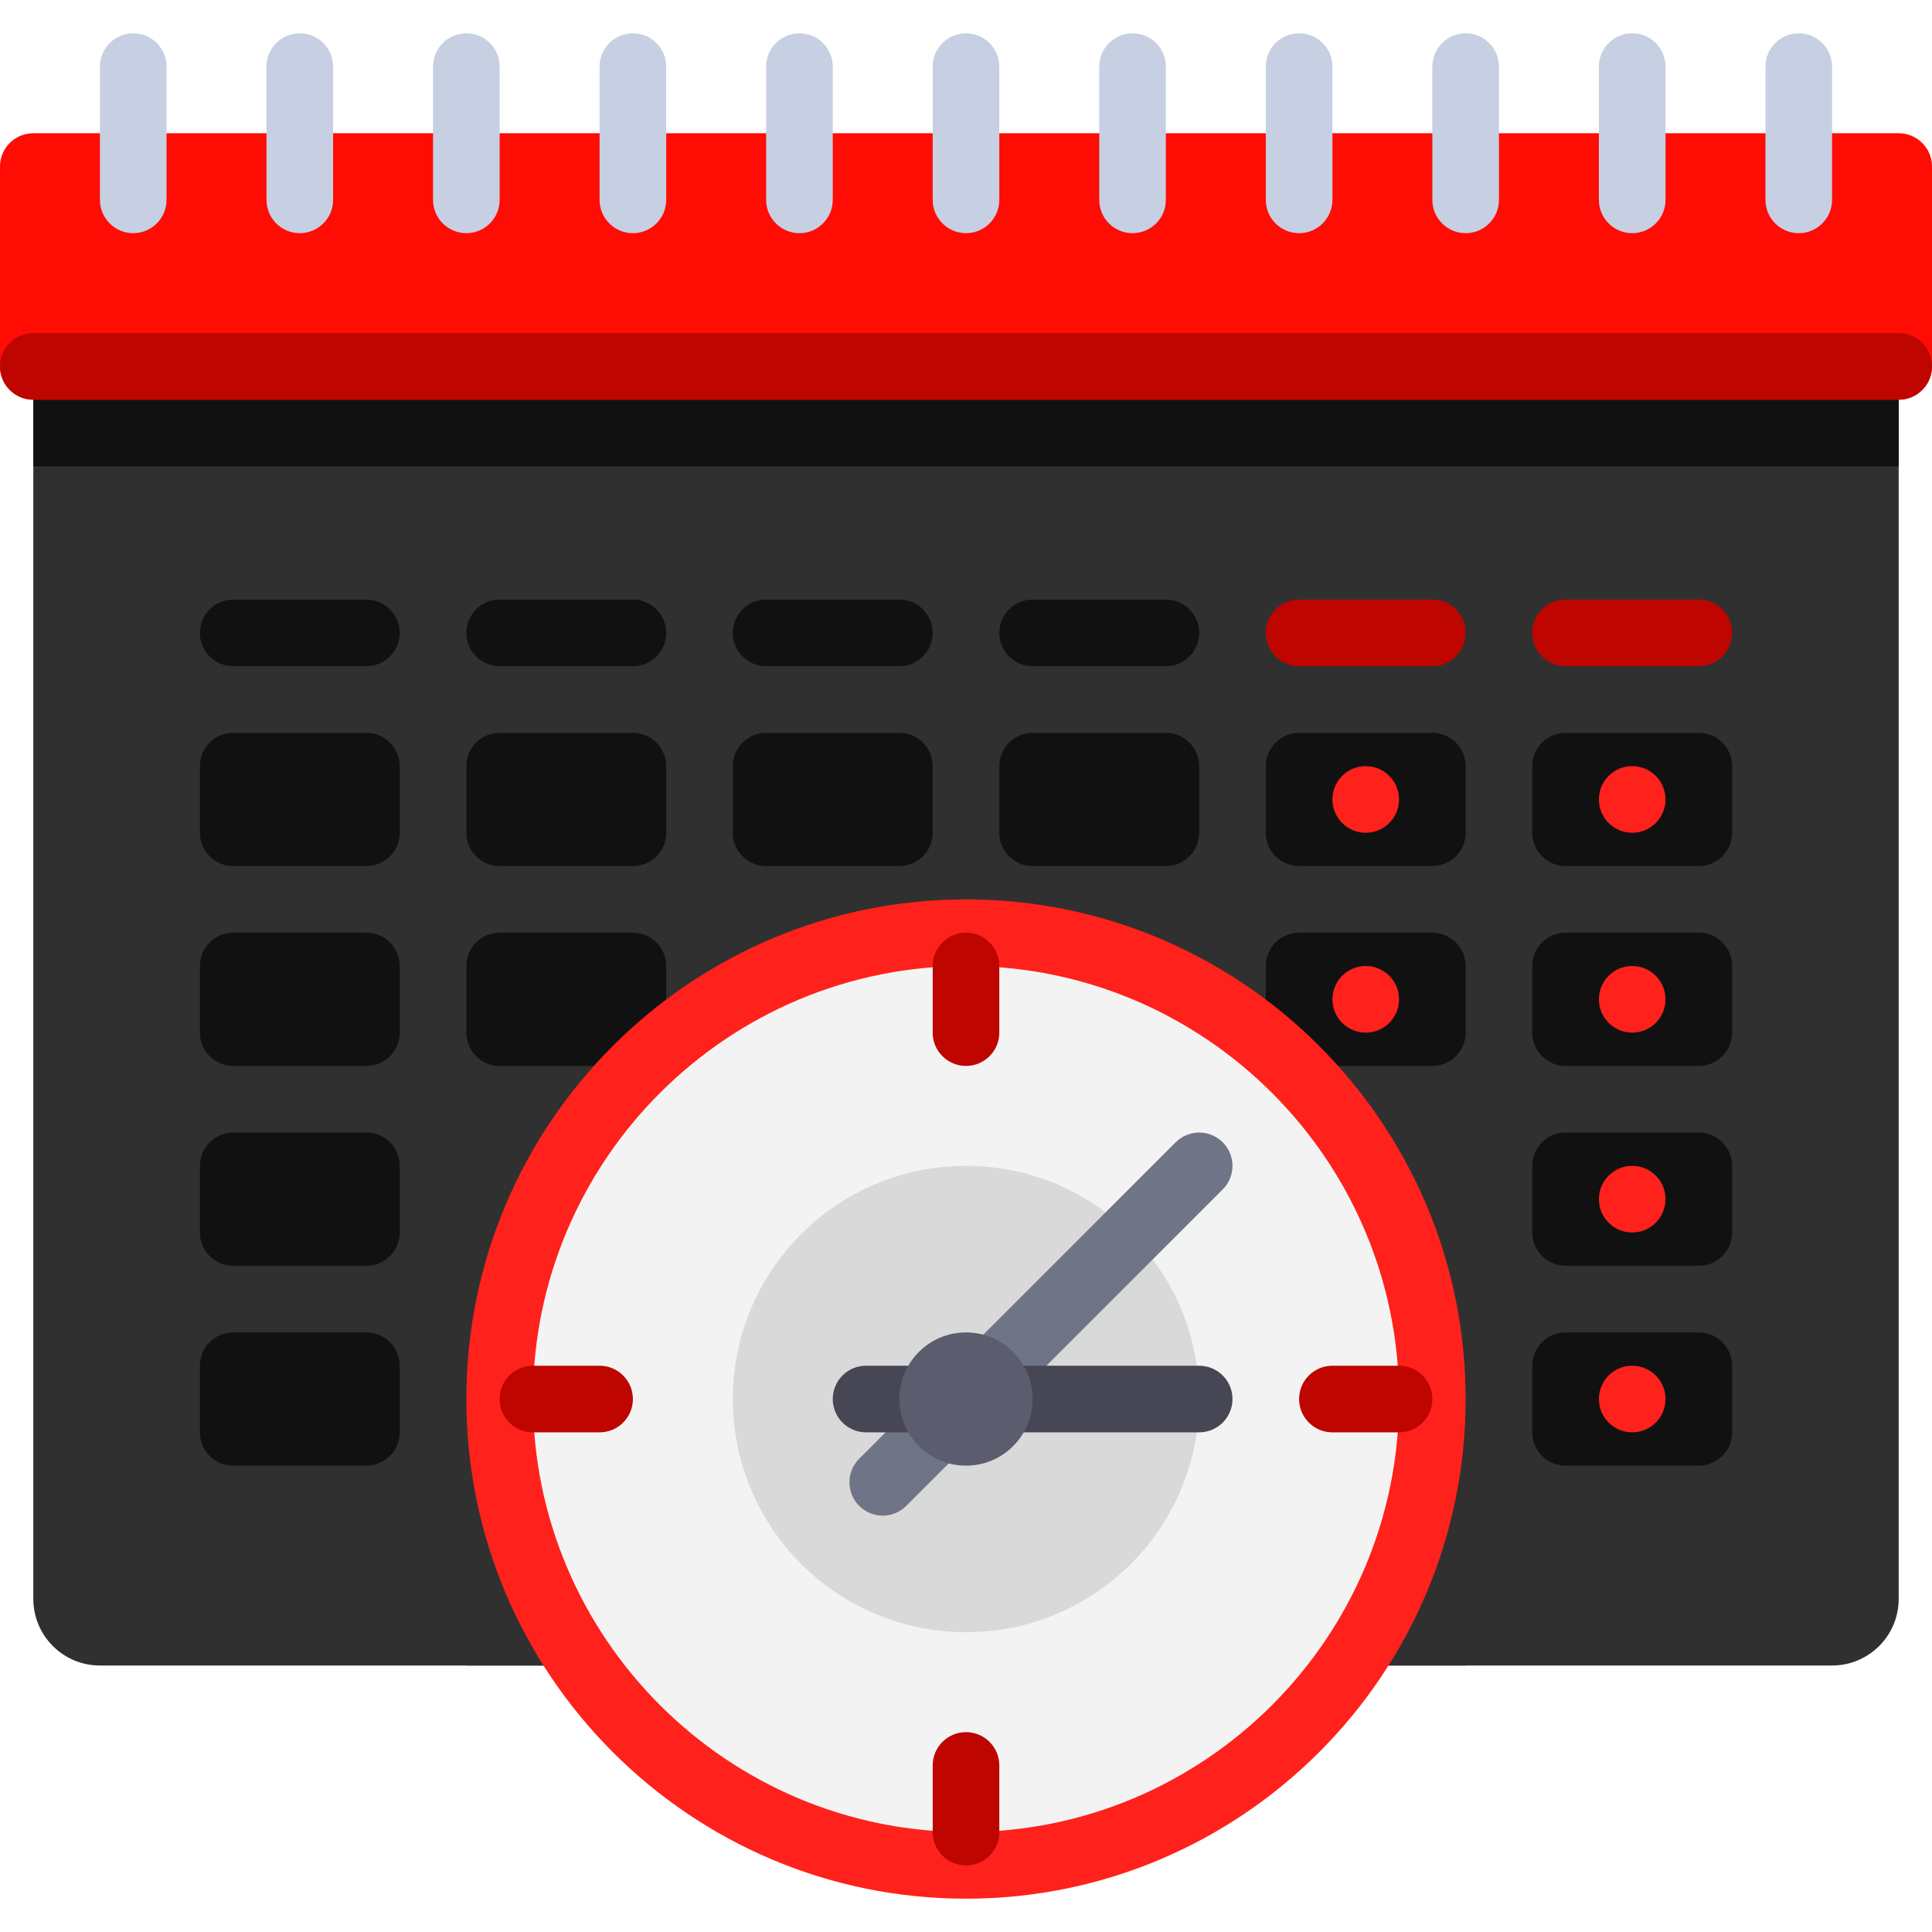
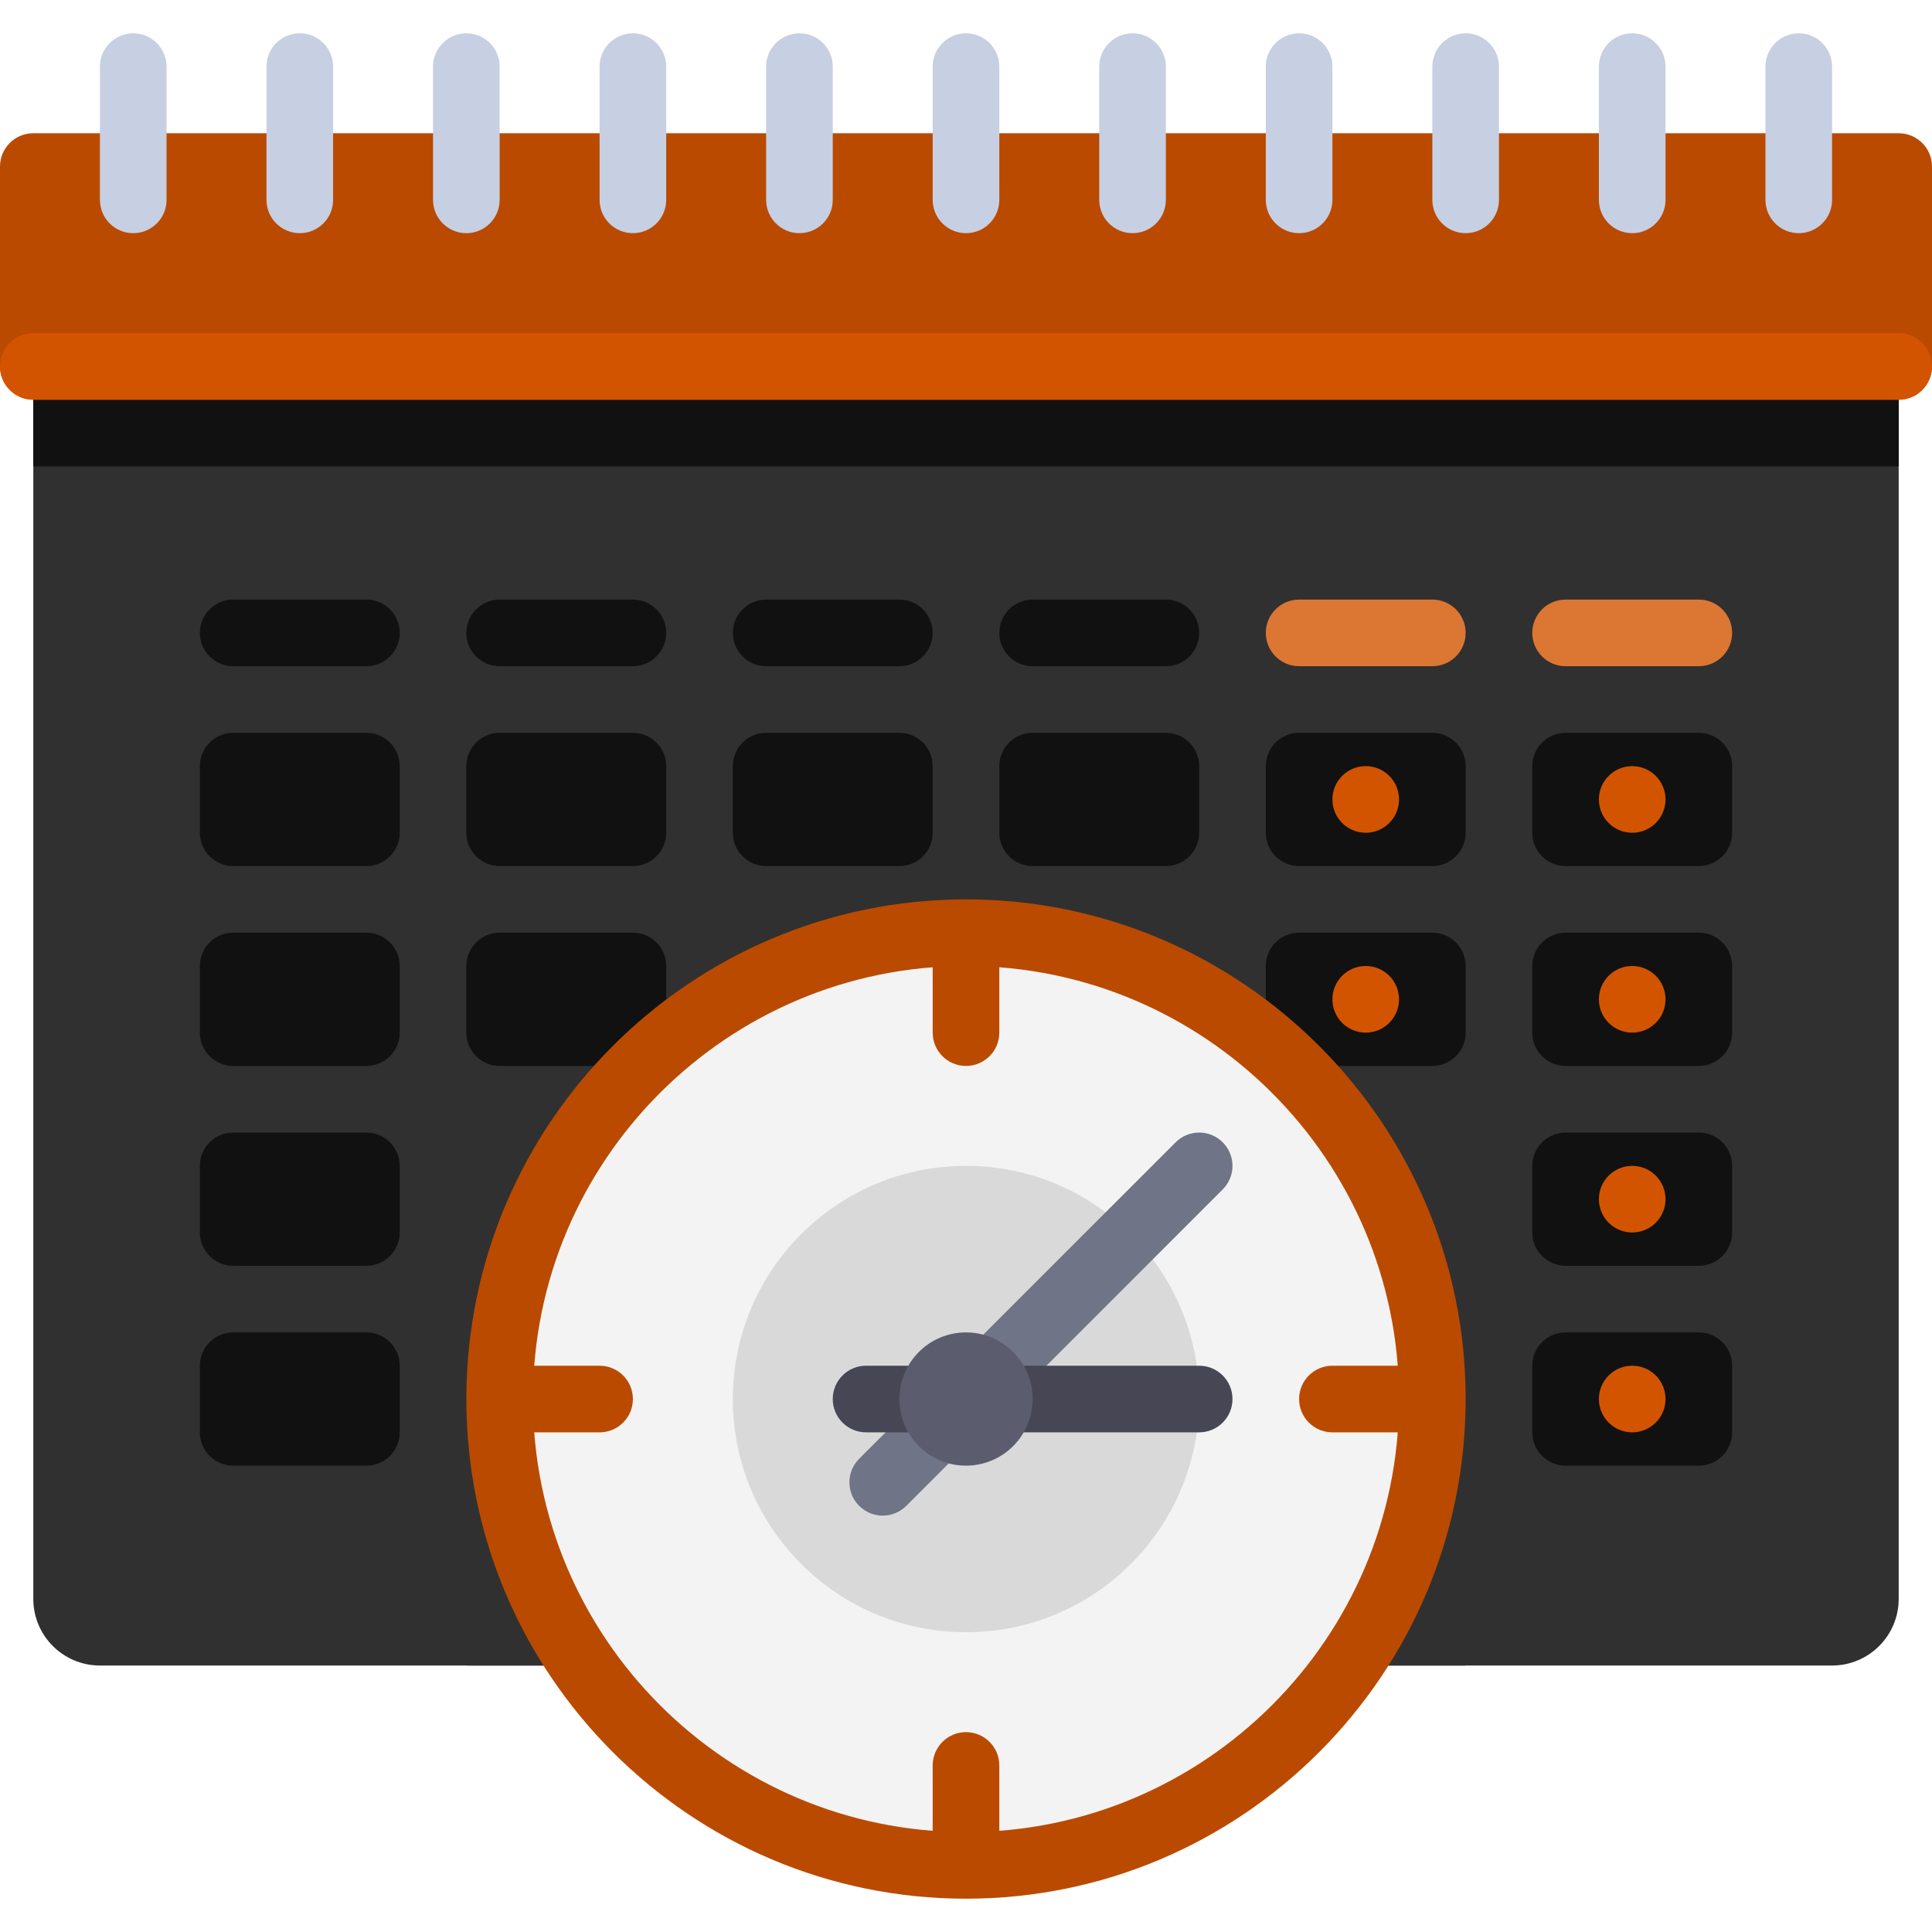
<svg xmlns="http://www.w3.org/2000/svg" version="1.1" id="Layer_1" x="0px" y="0px" viewBox="0 0 512 512" style="enable-background:new 0 0 512 512;" xml:space="preserve">
  <path style="fill:#303030;" d="M485.517,441.379H26.483c-9.751,0-17.655-7.904-17.655-17.655V88.276h494.345v335.448  C503.172,433.475,495.268,441.379,485.517,441.379z" />
  <g>
    <path style="fill:#303030;" d="M256,220.69c-82.748,0-150.069,67.316-150.069,150.069c0,25.523,6.442,49.557,17.727,70.621h264.683   c11.286-21.064,17.728-45.098,17.728-70.621C406.069,288.006,338.748,220.69,256,220.69z" />
    <rect x="8.828" y="88.276" style="fill:#111111;" width="494.345" height="35.31" />
  </g>
-   <path style="fill:#FF0C05;" d="M503.172,105.931H8.828c-4.875,0-8.828-3.953-8.828-8.828V44.138c0-4.875,3.953-8.828,8.828-8.828  h494.345c4.875,0,8.828,3.953,8.828,8.828v52.966C512,101.978,508.047,105.931,503.172,105.931z" />
-   <path style="fill:#BE0500;" d="M503.172,105.931H8.828c-4.875,0-8.828-3.953-8.828-8.828l0,0c0-4.875,3.953-8.828,8.828-8.828  h494.345c4.875,0,8.828,3.953,8.828,8.828l0,0C512,101.978,508.047,105.931,503.172,105.931z" />
+   <path style="fill:#BA4A00;" d="M503.172,105.931H8.828c-4.875,0-8.828-3.953-8.828-8.828V44.138c0-4.875,3.953-8.828,8.828-8.828  h494.345c4.875,0,8.828,3.953,8.828,8.828v52.966C512,101.978,508.047,105.931,503.172,105.931z" />
+   <path style="fill:#D35400;" d="M503.172,105.931H8.828c-4.875,0-8.828-3.953-8.828-8.828l0,0c0-4.875,3.953-8.828,8.828-8.828  h494.345c4.875,0,8.828,3.953,8.828,8.828l0,0C512,101.978,508.047,105.931,503.172,105.931z" />
  <g>
    <path style="fill:#C7CFE2;" d="M432.552,61.793c-4.875,0-8.828-3.948-8.828-8.828v-35.31c0-4.879,3.953-8.828,8.828-8.828   s8.828,3.948,8.828,8.828v35.31C441.379,57.845,437.427,61.793,432.552,61.793z" />
    <path style="fill:#C7CFE2;" d="M476.69,61.793c-4.875,0-8.828-3.948-8.828-8.828v-35.31c0-4.879,3.953-8.828,8.828-8.828   c4.875,0,8.828,3.948,8.828,8.828v35.31C485.517,57.845,481.565,61.793,476.69,61.793z" />
    <path style="fill:#C7CFE2;" d="M35.31,61.793c-4.875,0-8.828-3.948-8.828-8.828v-35.31c0-4.879,3.953-8.828,8.828-8.828   s8.828,3.948,8.828,8.828v35.31C44.138,57.845,40.185,61.793,35.31,61.793z" />
    <path style="fill:#C7CFE2;" d="M388.414,61.793c-4.875,0-8.828-3.948-8.828-8.828v-35.31c0-4.879,3.953-8.828,8.828-8.828   s8.828,3.948,8.828,8.828v35.31C397.241,57.845,393.289,61.793,388.414,61.793z" />
    <path style="fill:#C7CFE2;" d="M344.276,61.793c-4.875,0-8.828-3.948-8.828-8.828v-35.31c0-4.879,3.953-8.828,8.828-8.828   c4.875,0,8.828,3.948,8.828,8.828v35.31C353.103,57.845,349.151,61.793,344.276,61.793z" />
    <path style="fill:#C7CFE2;" d="M300.138,61.793c-4.875,0-8.828-3.948-8.828-8.828v-35.31c0-4.879,3.953-8.828,8.828-8.828   s8.828,3.948,8.828,8.828v35.31C308.966,57.845,305.013,61.793,300.138,61.793z" />
    <path style="fill:#C7CFE2;" d="M256,61.793c-4.875,0-8.828-3.948-8.828-8.828v-35.31c0-4.879,3.953-8.828,8.828-8.828   s8.828,3.948,8.828,8.828v35.31C264.828,57.845,260.875,61.793,256,61.793z" />
    <path style="fill:#C7CFE2;" d="M211.862,61.793c-4.875,0-8.828-3.948-8.828-8.828v-35.31c0-4.879,3.953-8.828,8.828-8.828   c4.875,0,8.828,3.948,8.828,8.828v35.31C220.69,57.845,216.737,61.793,211.862,61.793z" />
    <path style="fill:#C7CFE2;" d="M167.724,61.793c-4.875,0-8.828-3.948-8.828-8.828v-35.31c0-4.879,3.953-8.828,8.828-8.828   s8.828,3.948,8.828,8.828v35.31C176.552,57.845,172.599,61.793,167.724,61.793z" />
    <path style="fill:#C7CFE2;" d="M123.586,61.793c-4.875,0-8.828-3.948-8.828-8.828v-35.31c0-4.879,3.953-8.828,8.828-8.828   c4.875,0,8.828,3.948,8.828,8.828v35.31C132.414,57.845,128.461,61.793,123.586,61.793z" />
    <path style="fill:#C7CFE2;" d="M79.448,61.793c-4.875,0-8.828-3.948-8.828-8.828v-35.31c0-4.879,3.953-8.828,8.828-8.828   c4.875,0,8.828,3.948,8.828,8.828v35.31C88.276,57.845,84.323,61.793,79.448,61.793z" />
  </g>
  <g>
    <path style="fill:#111111;" d="M97.103,229.517h-35.31c-4.875,0-8.828-3.953-8.828-8.828v-17.655c0-4.875,3.953-8.828,8.828-8.828   h35.31c4.875,0,8.828,3.953,8.828,8.828v17.655C105.931,225.565,101.978,229.517,97.103,229.517z" />
    <path style="fill:#111111;" d="M97.103,335.448h-35.31c-4.875,0-8.828-3.953-8.828-8.828v-17.655c0-4.875,3.953-8.828,8.828-8.828   h35.31c4.875,0,8.828,3.953,8.828,8.828v17.655C105.931,331.496,101.978,335.448,97.103,335.448z" />
    <path style="fill:#111111;" d="M97.103,282.483h-35.31c-4.875,0-8.828-3.953-8.828-8.828V256c0-4.875,3.953-8.828,8.828-8.828   h35.31c4.875,0,8.828,3.953,8.828,8.828v17.655C105.931,278.53,101.978,282.483,97.103,282.483z" />
    <path style="fill:#111111;" d="M97.103,388.414h-35.31c-4.875,0-8.828-3.953-8.828-8.828v-17.655c0-4.875,3.953-8.828,8.828-8.828   h35.31c4.875,0,8.828,3.953,8.828,8.828v17.655C105.931,384.461,101.978,388.414,97.103,388.414z" />
    <path style="fill:#111111;" d="M167.724,229.517h-35.31c-4.875,0-8.828-3.953-8.828-8.828v-17.655c0-4.875,3.953-8.828,8.828-8.828   h35.31c4.875,0,8.828,3.953,8.828,8.828v17.655C176.552,225.565,172.599,229.517,167.724,229.517z" />
    <path style="fill:#111111;" d="M167.724,282.483h-35.31c-4.875,0-8.828-3.953-8.828-8.828V256c0-4.875,3.953-8.828,8.828-8.828   h35.31c4.875,0,8.828,3.953,8.828,8.828v17.655C176.552,278.53,172.599,282.483,167.724,282.483z" />
    <path style="fill:#111111;" d="M238.345,229.517h-35.31c-4.875,0-8.828-3.953-8.828-8.828v-17.655c0-4.875,3.953-8.828,8.828-8.828   h35.31c4.875,0,8.828,3.953,8.828,8.828v17.655C247.172,225.565,243.22,229.517,238.345,229.517z" />
    <path style="fill:#111111;" d="M308.966,229.517h-35.31c-4.875,0-8.828-3.953-8.828-8.828v-17.655c0-4.875,3.953-8.828,8.828-8.828   h35.31c4.875,0,8.828,3.953,8.828,8.828v17.655C317.793,225.565,313.841,229.517,308.966,229.517z" />
    <path style="fill:#111111;" d="M379.586,229.517h-35.31c-4.875,0-8.828-3.953-8.828-8.828v-17.655c0-4.875,3.953-8.828,8.828-8.828   h35.31c4.875,0,8.828,3.953,8.828,8.828v17.655C388.414,225.565,384.461,229.517,379.586,229.517z" />
    <path style="fill:#111111;" d="M379.586,282.483h-35.31c-4.875,0-8.828-3.953-8.828-8.828V256c0-4.875,3.953-8.828,8.828-8.828   h35.31c4.875,0,8.828,3.953,8.828,8.828v17.655C388.414,278.53,384.461,282.483,379.586,282.483z" />
    <path style="fill:#111111;" d="M450.207,229.517h-35.31c-4.875,0-8.828-3.953-8.828-8.828v-17.655c0-4.875,3.953-8.828,8.828-8.828   h35.31c4.875,0,8.828,3.953,8.828,8.828v17.655C459.034,225.565,455.082,229.517,450.207,229.517z" />
    <path style="fill:#111111;" d="M450.207,335.448h-35.31c-4.875,0-8.828-3.953-8.828-8.828v-17.655c0-4.875,3.953-8.828,8.828-8.828   h35.31c4.875,0,8.828,3.953,8.828,8.828v17.655C459.034,331.496,455.082,335.448,450.207,335.448z" />
    <path style="fill:#111111;" d="M450.207,282.483h-35.31c-4.875,0-8.828-3.953-8.828-8.828V256c0-4.875,3.953-8.828,8.828-8.828   h35.31c4.875,0,8.828,3.953,8.828,8.828v17.655C459.034,278.53,455.082,282.483,450.207,282.483z" />
    <path style="fill:#111111;" d="M450.207,388.414h-35.31c-4.875,0-8.828-3.953-8.828-8.828v-17.655c0-4.875,3.953-8.828,8.828-8.828   h35.31c4.875,0,8.828,3.953,8.828,8.828v17.655C459.034,384.461,455.082,388.414,450.207,388.414z" />
  </g>
  <g>
    <path style="fill:#111111;" d="M97.103,176.552h-35.31c-4.875,0-8.828-3.953-8.828-8.828l0,0c0-4.875,3.953-8.828,8.828-8.828   h35.31c4.875,0,8.828,3.953,8.828,8.828l0,0C105.931,172.599,101.978,176.552,97.103,176.552z" />
    <path style="fill:#111111;" d="M167.724,176.552h-35.31c-4.875,0-8.828-3.953-8.828-8.828l0,0c0-4.875,3.953-8.828,8.828-8.828   h35.31c4.875,0,8.828,3.953,8.828,8.828l0,0C176.552,172.599,172.599,176.552,167.724,176.552z" />
    <path style="fill:#111111;" d="M238.345,176.552h-35.31c-4.875,0-8.828-3.953-8.828-8.828l0,0c0-4.875,3.953-8.828,8.828-8.828   h35.31c4.875,0,8.828,3.953,8.828,8.828l0,0C247.172,172.599,243.22,176.552,238.345,176.552z" />
    <path style="fill:#111111;" d="M308.966,176.552h-35.31c-4.875,0-8.828-3.953-8.828-8.828l0,0c0-4.875,3.953-8.828,8.828-8.828   h35.31c4.875,0,8.828,3.953,8.828,8.828l0,0C317.793,172.599,313.841,176.552,308.966,176.552z" />
  </g>
  <g>
-     <path style="fill:#BE0500;" d="M379.586,176.552h-35.31c-4.875,0-8.828-3.953-8.828-8.828l0,0c0-4.875,3.953-8.828,8.828-8.828   h35.31c4.875,0,8.828,3.953,8.828,8.828l0,0C388.414,172.599,384.461,176.552,379.586,176.552z" />
-     <path style="fill:#BE0500;" d="M450.207,176.552h-35.31c-4.875,0-8.828-3.953-8.828-8.828l0,0c0-4.875,3.953-8.828,8.828-8.828   h35.31c4.875,0,8.828,3.953,8.828,8.828l0,0C459.034,172.599,455.082,176.552,450.207,176.552z" />
-     <circle style="fill:#FF211B;" cx="361.931" cy="211.862" r="8.828" />
-     <circle style="fill:#FF211B;" cx="432.552" cy="211.862" r="8.828" />
-     <circle style="fill:#FF211B;" cx="361.931" cy="264.828" r="8.828" />
-     <circle style="fill:#FF211B;" cx="432.552" cy="264.828" r="8.828" />
-     <circle style="fill:#FF211B;" cx="432.552" cy="317.793" r="8.828" />
-     <circle style="fill:#FF211B;" cx="432.552" cy="370.759" r="8.828" />
+     <path style="fill:#DC7633;" d="M379.586,176.552h-35.31c-4.875,0-8.828-3.953-8.828-8.828l0,0c0-4.875,3.953-8.828,8.828-8.828   h35.31c4.875,0,8.828,3.953,8.828,8.828l0,0C388.414,172.599,384.461,176.552,379.586,176.552z" />
+     <path style="fill:#DC7633 ;" d="M450.207,176.552h-35.31c-4.875,0-8.828-3.953-8.828-8.828l0,0c0-4.875,3.953-8.828,8.828-8.828   h35.31c4.875,0,8.828,3.953,8.828,8.828l0,0C459.034,172.599,455.082,176.552,450.207,176.552z" />
+     <circle style="fill:#D35400;" cx="361.931" cy="211.862" r="8.828" />
+     <circle style="fill:#D35400;" cx="432.552" cy="211.862" r="8.828" />
+     <circle style="fill:#D35400;" cx="361.931" cy="264.828" r="8.828" />
+     <circle style="fill:#D35400;" cx="432.552" cy="264.828" r="8.828" />
+     <circle style="fill:#D35400;" cx="432.552" cy="317.793" r="8.828" />
+     <circle style="fill:#D35400;" cx="432.552" cy="370.759" r="8.828" />
  </g>
  <circle style="fill:#F3F3F3;" cx="256" cy="370.759" r="123.586" />
  <circle style="fill:#D9D9D9;" cx="256" cy="370.759" r="61.793" />
  <path style="fill:#707487;" d="M233.931,401.655c-2.259,0-4.518-0.862-6.241-2.586c-3.448-3.448-3.448-9.035,0-12.483l83.862-83.862  c3.448-3.448,9.035-3.448,12.483,0s3.448,9.035,0,12.483l-83.862,83.862C238.449,400.793,236.19,401.655,233.931,401.655z" />
  <path style="fill:#464655;" d="M317.793,379.586h-88.276c-4.875,0-8.828-3.948-8.828-8.828c0-4.879,3.953-8.828,8.828-8.828h88.276  c4.875,0,8.828,3.948,8.828,8.828C326.621,375.638,322.668,379.586,317.793,379.586z" />
  <circle style="fill:#5B5D6E;" cx="256" cy="370.759" r="17.655" />
-   <path style="fill:#FF211B;" d="M256,503.172c-73.013,0-132.414-59.396-132.414-132.414S182.987,238.345,256,238.345  s132.414,59.396,132.414,132.414S329.013,503.172,256,503.172z M256,256c-63.281,0-114.759,51.482-114.759,114.759  S192.719,485.517,256,485.517s114.759-51.482,114.759-114.759S319.281,256,256,256z" />
+   <path style="fill:#BA4A00 ;" d="M256,503.172c-73.013,0-132.414-59.396-132.414-132.414S182.987,238.345,256,238.345  s132.414,59.396,132.414,132.414S329.013,503.172,256,503.172z M256,256c-63.281,0-114.759,51.482-114.759,114.759  S192.719,485.517,256,485.517s114.759-51.482,114.759-114.759S319.281,256,256,256z" />
  <g>
-     <path style="fill:#BE0500;" d="M158.897,361.931h-17.655c-4.875,0-8.828,3.953-8.828,8.828l0,0c0,4.875,3.953,8.828,8.828,8.828   h17.655c4.875,0,8.828-3.948,8.828-8.828C167.724,365.879,163.772,361.931,158.897,361.931z" />
-     <path style="fill:#BE0500;" d="M370.759,361.931h-17.655c-4.875,0-8.828,3.953-8.828,8.828l0,0c0,4.875,3.953,8.828,8.828,8.828   h17.655c4.875,0,8.828-3.948,8.828-8.828C379.586,365.879,375.634,361.931,370.759,361.931z" />
-     <path style="fill:#BE0500;" d="M264.828,273.655V256c0-4.875-3.953-8.828-8.828-8.828l0,0c-4.875,0-8.828,3.953-8.828,8.828v17.655   c0,4.875,3.948,8.828,8.828,8.828C260.879,282.483,264.828,278.53,264.828,273.655z" />
-     <path style="fill:#BE0500;" d="M264.828,485.517v-17.655c0-4.875-3.953-8.828-8.828-8.828l0,0c-4.875,0-8.828,3.953-8.828,8.828   v17.655c0,4.875,3.948,8.828,8.828,8.828C260.879,494.345,264.828,490.392,264.828,485.517z" />
+     <path style="fill:#BA4A00 ;" d="M158.897,361.931h-17.655c-4.875,0-8.828,3.953-8.828,8.828l0,0c0,4.875,3.953,8.828,8.828,8.828   h17.655c4.875,0,8.828-3.948,8.828-8.828C167.724,365.879,163.772,361.931,158.897,361.931z" />
+     <path style="fill:#BA4A00 ;" d="M370.759,361.931h-17.655c-4.875,0-8.828,3.953-8.828,8.828l0,0c0,4.875,3.953,8.828,8.828,8.828   h17.655c4.875,0,8.828-3.948,8.828-8.828C379.586,365.879,375.634,361.931,370.759,361.931z" />
+     <path style="fill:#BA4A00 ;" d="M264.828,273.655V256c0-4.875-3.953-8.828-8.828-8.828l0,0c-4.875,0-8.828,3.953-8.828,8.828v17.655   c0,4.875,3.948,8.828,8.828,8.828C260.879,282.483,264.828,278.53,264.828,273.655z" />
+     <path style="fill:#BA4A00 ;" d="M264.828,485.517v-17.655c0-4.875-3.953-8.828-8.828-8.828l0,0c-4.875,0-8.828,3.953-8.828,8.828   v17.655c0,4.875,3.948,8.828,8.828,8.828C260.879,494.345,264.828,490.392,264.828,485.517z" />
  </g>
  <g>
</g>
  <g>
</g>
  <g>
</g>
  <g>
</g>
  <g>
</g>
  <g>
</g>
  <g>
</g>
  <g>
</g>
  <g>
</g>
  <g>
</g>
  <g>
</g>
  <g>
</g>
  <g>
</g>
  <g>
</g>
  <g>
</g>
</svg>
